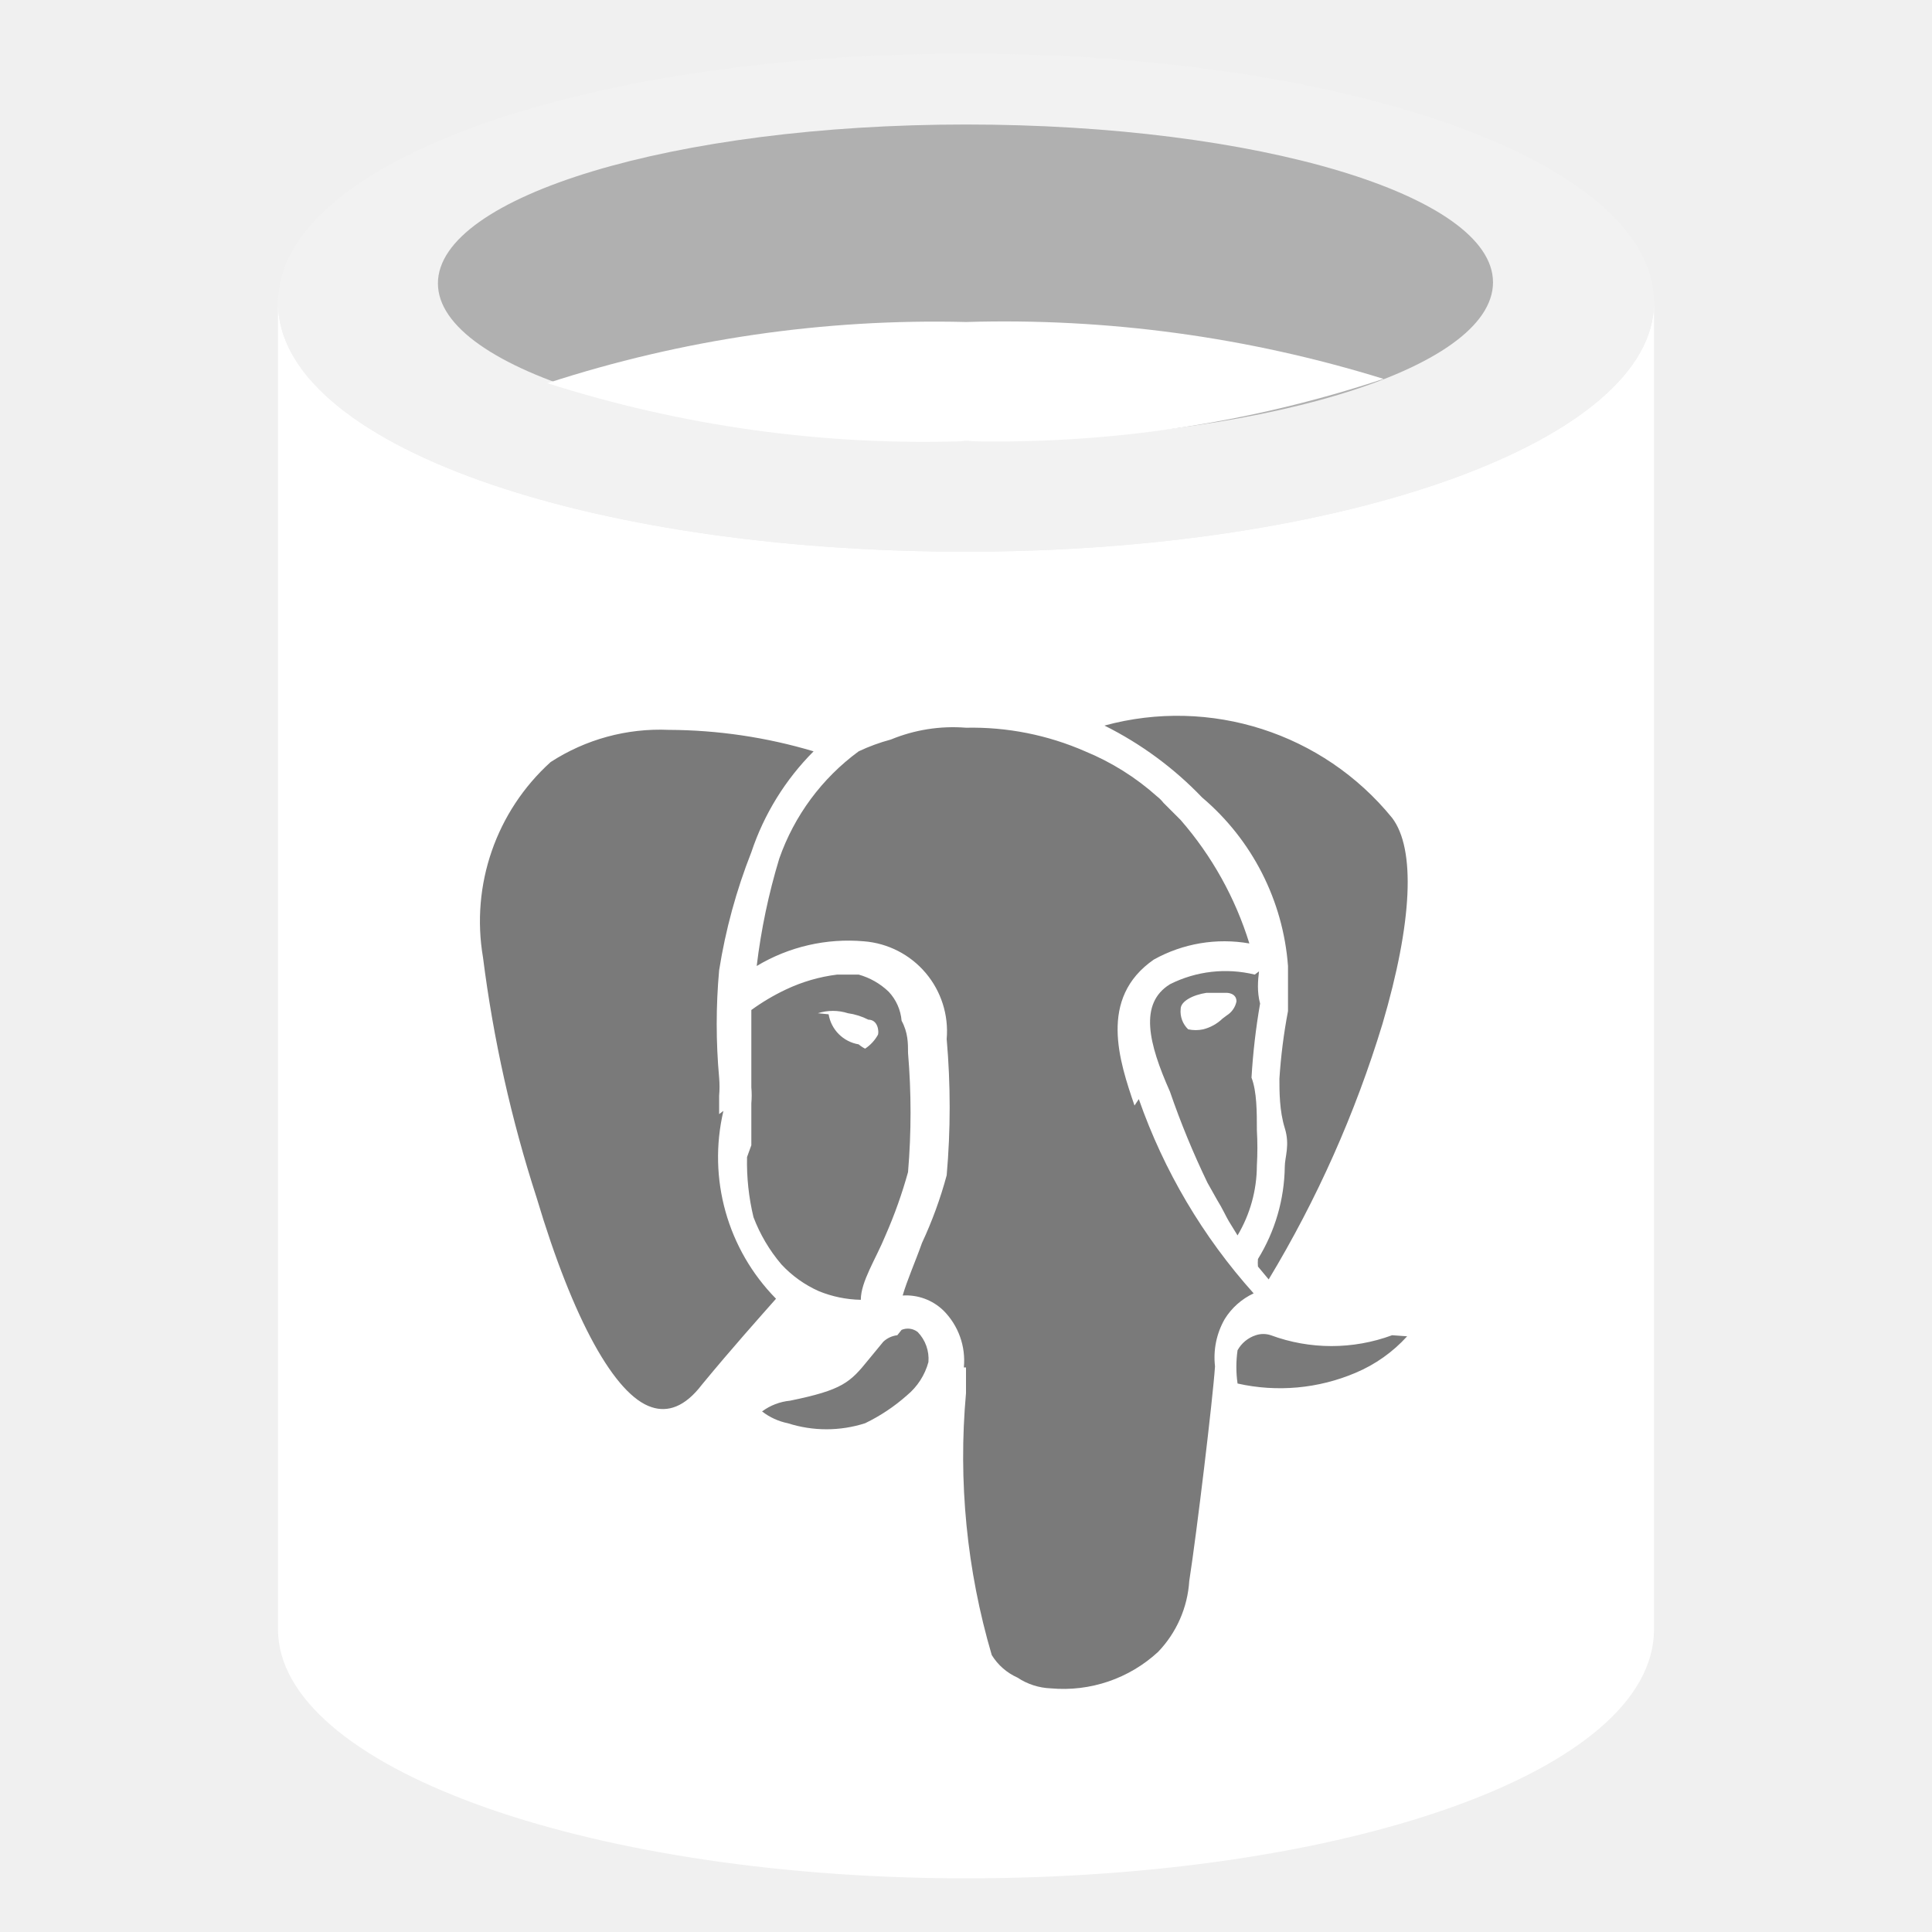
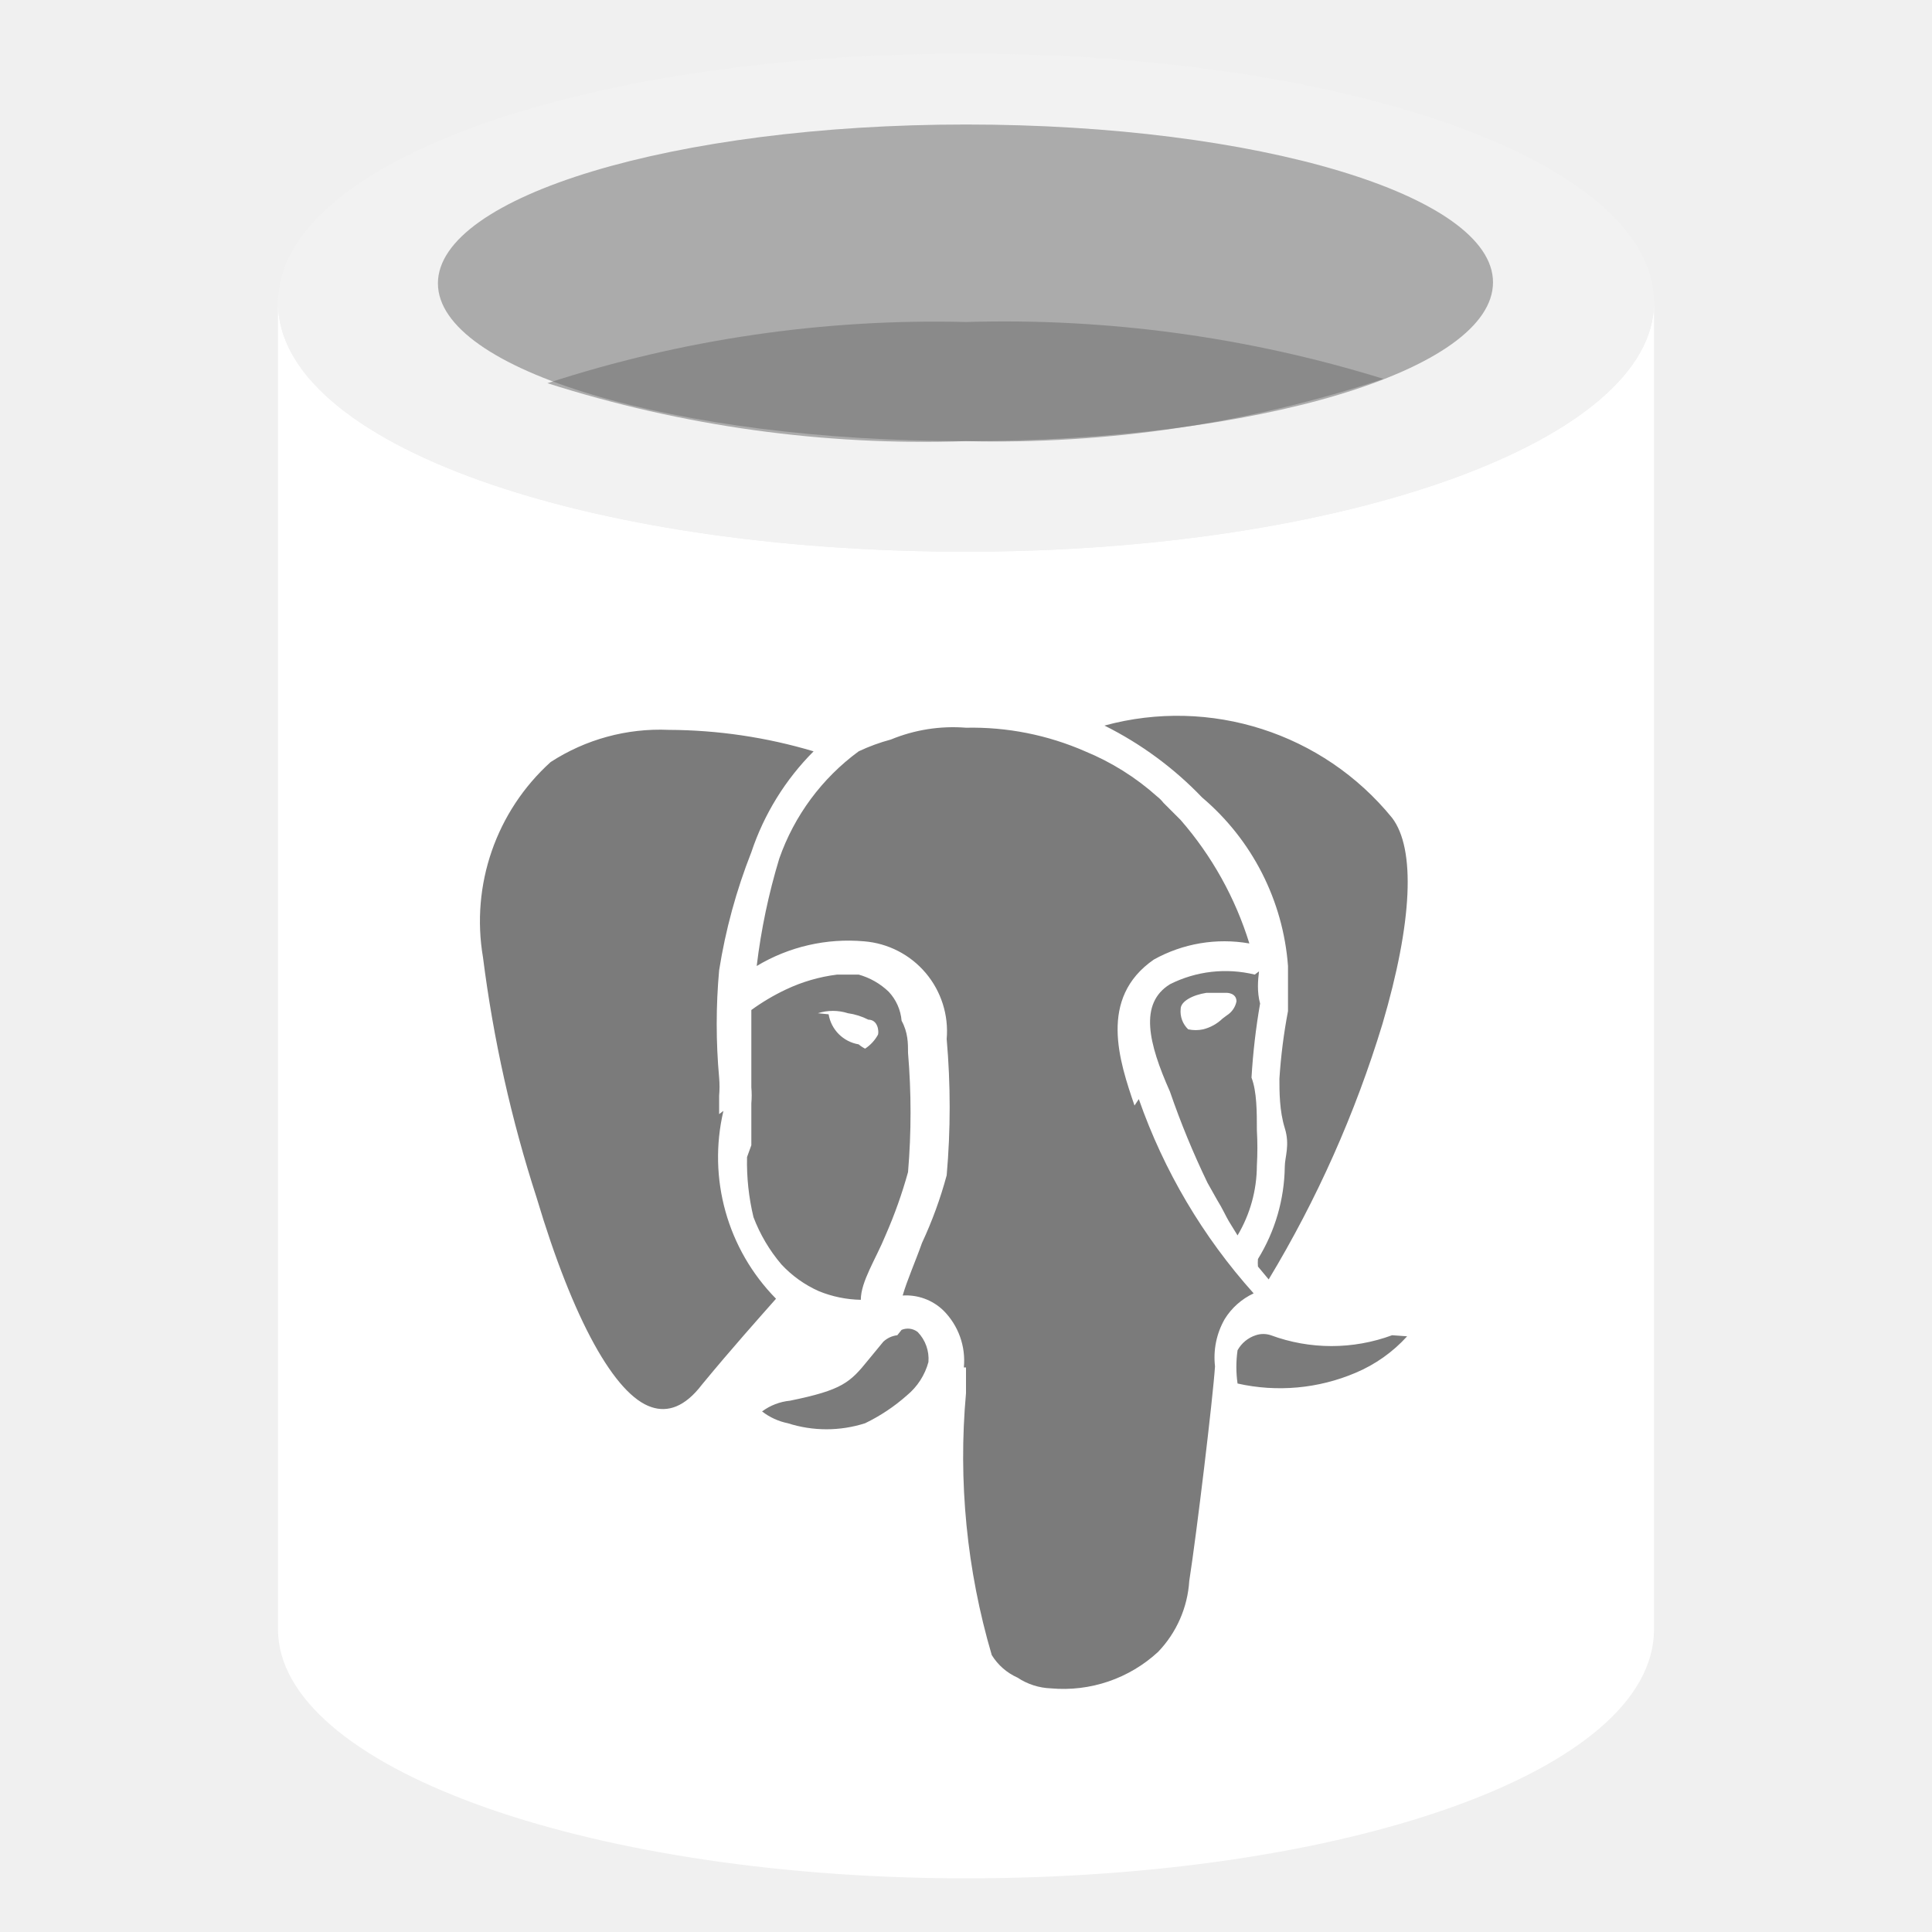
<svg xmlns="http://www.w3.org/2000/svg" id="fc890127-728b-4ac0-b5da-86cdfc191e86" viewBox="0 0 18 18">
  <path d="M9,5.14c-3.54,0-6.41-1-6.41-2.32V15.18c0,1.27,2.82,2.3,6.32,2.32H9c3.54,0,6.41-1,6.41-2.32V2.82C15.41,4.1,12.54,5.14,9,5.14Z" fill="#ffffff" />
  <path d="M15.41,2.82c0,1.28-2.87,2.32-6.41,2.32s-6.41-1-6.41-2.32S5.46.5,9,.5s6.41,1,6.41,2.32" fill="#f2f2f2" />
-   <path d="M13.91,2.63c0,.82-2.2,1.48-4.91,1.48S4.08,3.45,4.08,2.64,6.28,1.16,9,1.16s4.91.66,4.91,1.47" fill="#b0b0b0" />
-   <path d="M9,3a11.65,11.65,0,0,0-3.9.57A11.53,11.53,0,0,0,9,4.11a11.47,11.47,0,0,0,3.89-.58A11.93,11.93,0,0,0,9,3Z" fill="#ffffffff" />
-   <path d="M12,9c0,.08,0,.24,0,.42a5.12,5.12,0,0,0-.08.63c0,.12,0,.3.05.46s0,.27,0,.36a1.68,1.68,0,0,1-.25.86.43.43,0,0,0,0,.07l.1.12a10.55,10.55,0,0,0,1.06-2.38h0c.28-.95.31-1.63.09-1.92a2.58,2.58,0,0,0-2.68-.86,3.29,3.29,0,0,1,.91.67A2.28,2.28,0,0,1,12,9Zm-.31.08a1.15,1.15,0,0,0-.79.09c-.29.18-.2.55,0,1a7.77,7.77,0,0,0,.35.85l.09.16h0c.05.08.08.15.11.2l.08.13a1.28,1.28,0,0,0,.18-.65,2.86,2.86,0,0,0,0-.33c0-.17,0-.36-.05-.49a6.1,6.1,0,0,1,.08-.69C11.71,9.24,11.72,9.13,11.73,9.05Zm-.3.41a.4.4,0,0,1-.18.1h0a.33.33,0,0,1-.14,0A.23.23,0,0,1,11,9.4h0c0-.07.11-.13.24-.15h.19s.09,0,.09.08A.2.2,0,0,1,11.43,9.46Zm-4.69.89c0-.07,0-.13,0-.17a1,1,0,0,0,0-.17,5.55,5.55,0,0,1,0-1A5.22,5.22,0,0,1,7,7.94,2.41,2.41,0,0,1,7.58,7,4.78,4.78,0,0,0,6.23,6.8a1.87,1.87,0,0,0-1.1.3A2,2,0,0,0,4.5,8.92,12.27,12.27,0,0,0,5,11.16c.34,1.14.73,1.84,1.07,1.95h0c.15.05.31,0,.47-.21.28-.34.54-.63.69-.8A1.88,1.88,0,0,1,6.74,10.35Zm.26.4a2.18,2.18,0,0,0,.06.56,1.5,1.5,0,0,0,.26.44,1.07,1.07,0,0,0,.35.25,1.09,1.09,0,0,0,.39.08c0-.17.14-.38.23-.6a4.35,4.35,0,0,0,.21-.59,6.61,6.61,0,0,0,0-1.11c0-.09,0-.19-.06-.3a.45.45,0,0,0-.12-.27l0,0A.66.66,0,0,0,8,9.08H7.8a1.56,1.56,0,0,0-.48.14A2,2,0,0,0,7,9.41v.11c0,.2,0,.41,0,.61v0a.86.86,0,0,1,0,.15l0,.39H7Zm.66-1.34,0,0a.46.46,0,0,1,.28,0,.6.6,0,0,1,.19.06c.09,0,.1.11.09.14h0a.37.37,0,0,1-.12.13A.3.3,0,0,1,8,9.73h0a.34.34,0,0,1-.28-.28Zm.74,3a.23.23,0,0,0-.13.06l-.14.17c-.17.21-.24.28-.73.38a.52.52,0,0,0-.26.1.58.58,0,0,0,.24.11,1.18,1.18,0,0,0,.72,0A1.7,1.7,0,0,0,8.45,13a.61.61,0,0,0,.2-.31.36.36,0,0,0-.1-.28A.15.15,0,0,0,8.4,12.39Zm4.61,0a1.63,1.63,0,0,1-1.13,0,.22.22,0,0,0-.14,0,.3.3,0,0,0-.17.14,1.09,1.09,0,0,0,0,.31,1.8,1.8,0,0,0,1.1-.1,1.36,1.36,0,0,0,.48-.34Zm-2.4-2.14c-.14-.41-.34-1,.18-1.36a1.35,1.35,0,0,1,.89-.15A3.18,3.18,0,0,0,11,7.64l-.1-.1-.06-.06h0a.34.34,0,0,0-.06-.06l0,0,0,0A2.34,2.34,0,0,0,10.11,7,2.63,2.63,0,0,0,9,6.78a1.52,1.52,0,0,0-.7.11A1.77,1.77,0,0,0,8,7a2.1,2.1,0,0,0-.74,1,5.84,5.84,0,0,0-.21,1,1.66,1.66,0,0,1,1-.23.84.84,0,0,1,.77.91,7.26,7.26,0,0,1,0,1.27,3.87,3.87,0,0,1-.23.63c-.06.17-.14.35-.18.49a.5.5,0,0,1,.38.14.66.66,0,0,1,.19.53H9c0,.08,0,.16,0,.24a6.55,6.55,0,0,0,.24,2.44.54.54,0,0,0,.24.21.6.6,0,0,0,.31.1,1.3,1.3,0,0,0,1-.34,1.05,1.05,0,0,0,.29-.66c.07-.45.22-1.7.24-2h0a.72.72,0,0,1,.09-.44.63.63,0,0,1,.27-.24A5.36,5.36,0,0,1,10.61,10.24Z" fill="#7a7a7a" />
+   <path d="M13.91,2.63c0,.82-2.2,1.48-4.91,1.48S4.08,3.45,4.08,2.64,6.28,1.16,9,1.16s4.91.66,4.91,1.47" fill="#7070708a" />
+   <path d="M9,3a11.65,11.65,0,0,0-3.9.57A11.53,11.53,0,0,0,9,4.11a11.47,11.47,0,0,0,3.89-.58A11.93,11.93,0,0,0,9,3Z" fill="#7070708a" />
+   <path d="M12,9c0,.08,0,.24,0,.42a5.12,5.12,0,0,0-.08.63c0,.12,0,.3.05.46s0,.27,0,.36a1.68,1.68,0,0,1-.25.86.43.43,0,0,0,0,.07l.1.12a10.55,10.55,0,0,0,1.06-2.38h0c.28-.95.31-1.63.09-1.92a2.58,2.58,0,0,0-2.68-.86,3.29,3.29,0,0,1,.91.67A2.28,2.28,0,0,1,12,9Zm-.31.08a1.15,1.15,0,0,0-.79.09c-.29.18-.2.55,0,1a7.77,7.77,0,0,0,.35.85l.09.16h0c.05.08.08.15.11.2l.08.13a1.28,1.28,0,0,0,.18-.65,2.86,2.86,0,0,0,0-.33c0-.17,0-.36-.05-.49a6.1,6.1,0,0,1,.08-.69C11.71,9.24,11.72,9.13,11.73,9.05Zm-.3.41a.4.4,0,0,1-.18.1h0a.33.33,0,0,1-.14,0A.23.23,0,0,1,11,9.4h0c0-.07.11-.13.24-.15h.19s.09,0,.09.08A.2.2,0,0,1,11.43,9.46Zm-4.69.89c0-.07,0-.13,0-.17a1,1,0,0,0,0-.17,5.55,5.55,0,0,1,0-1A5.22,5.22,0,0,1,7,7.94,2.41,2.41,0,0,1,7.58,7,4.78,4.78,0,0,0,6.23,6.8a1.87,1.87,0,0,0-1.1.3A2,2,0,0,0,4.5,8.92,12.27,12.27,0,0,0,5,11.16c.34,1.14.73,1.84,1.07,1.95h0c.15.05.31,0,.47-.21.28-.34.54-.63.69-.8A1.88,1.88,0,0,1,6.74,10.35Zm.26.4a2.18,2.18,0,0,0,.06.56,1.5,1.5,0,0,0,.26.44,1.07,1.07,0,0,0,.35.25,1.09,1.09,0,0,0,.39.08c0-.17.14-.38.23-.6a4.35,4.35,0,0,0,.21-.59,6.61,6.61,0,0,0,0-1.11c0-.09,0-.19-.06-.3a.45.45,0,0,0-.12-.27l0,0A.66.66,0,0,0,8,9.08H7.8a1.56,1.56,0,0,0-.48.14A2,2,0,0,0,7,9.41v.11c0,.2,0,.41,0,.61v0a.86.86,0,0,1,0,.15l0,.39H7Zm.66-1.34,0,0a.46.46,0,0,1,.28,0,.6.6,0,0,1,.19.06c.09,0,.1.11.09.14h0a.37.37,0,0,1-.12.13A.3.3,0,0,1,8,9.73h0a.34.34,0,0,1-.28-.28Zm.74,3a.23.23,0,0,0-.13.06l-.14.17c-.17.21-.24.28-.73.38a.52.52,0,0,0-.26.1.58.58,0,0,0,.24.11,1.18,1.18,0,0,0,.72,0A1.7,1.7,0,0,0,8.45,13a.61.61,0,0,0,.2-.31.36.36,0,0,0-.1-.28A.15.15,0,0,0,8.4,12.39Zm4.61,0a1.63,1.63,0,0,1-1.13,0,.22.22,0,0,0-.14,0,.3.3,0,0,0-.17.14,1.09,1.09,0,0,0,0,.31,1.8,1.8,0,0,0,1.1-.1,1.36,1.36,0,0,0,.48-.34Zm-2.4-2.14c-.14-.41-.34-1,.18-1.36a1.35,1.35,0,0,1,.89-.15A3.18,3.18,0,0,0,11,7.64l-.1-.1-.06-.06h0a.34.34,0,0,0-.06-.06l0,0,0,0A2.34,2.34,0,0,0,10.11,7,2.63,2.63,0,0,0,9,6.78a1.52,1.52,0,0,0-.7.11A1.77,1.77,0,0,0,8,7a2.1,2.1,0,0,0-.74,1,5.84,5.84,0,0,0-.21,1,1.66,1.66,0,0,1,1-.23.84.84,0,0,1,.77.91,7.26,7.26,0,0,1,0,1.27,3.87,3.87,0,0,1-.23.63c-.06.17-.14.35-.18.49a.5.5,0,0,1,.38.14.66.66,0,0,1,.19.53H9c0,.08,0,.16,0,.24a6.55,6.55,0,0,0,.24,2.44.54.54,0,0,0,.24.21.6.6,0,0,0,.31.1,1.3,1.3,0,0,0,1-.34,1.05,1.05,0,0,0,.29-.66c.07-.45.22-1.7.24-2h0a.72.72,0,0,1,.09-.44.63.63,0,0,1,.27-.24A5.36,5.36,0,0,1,10.61,10.24Z" fill="#7b7b7b" />
</svg>
